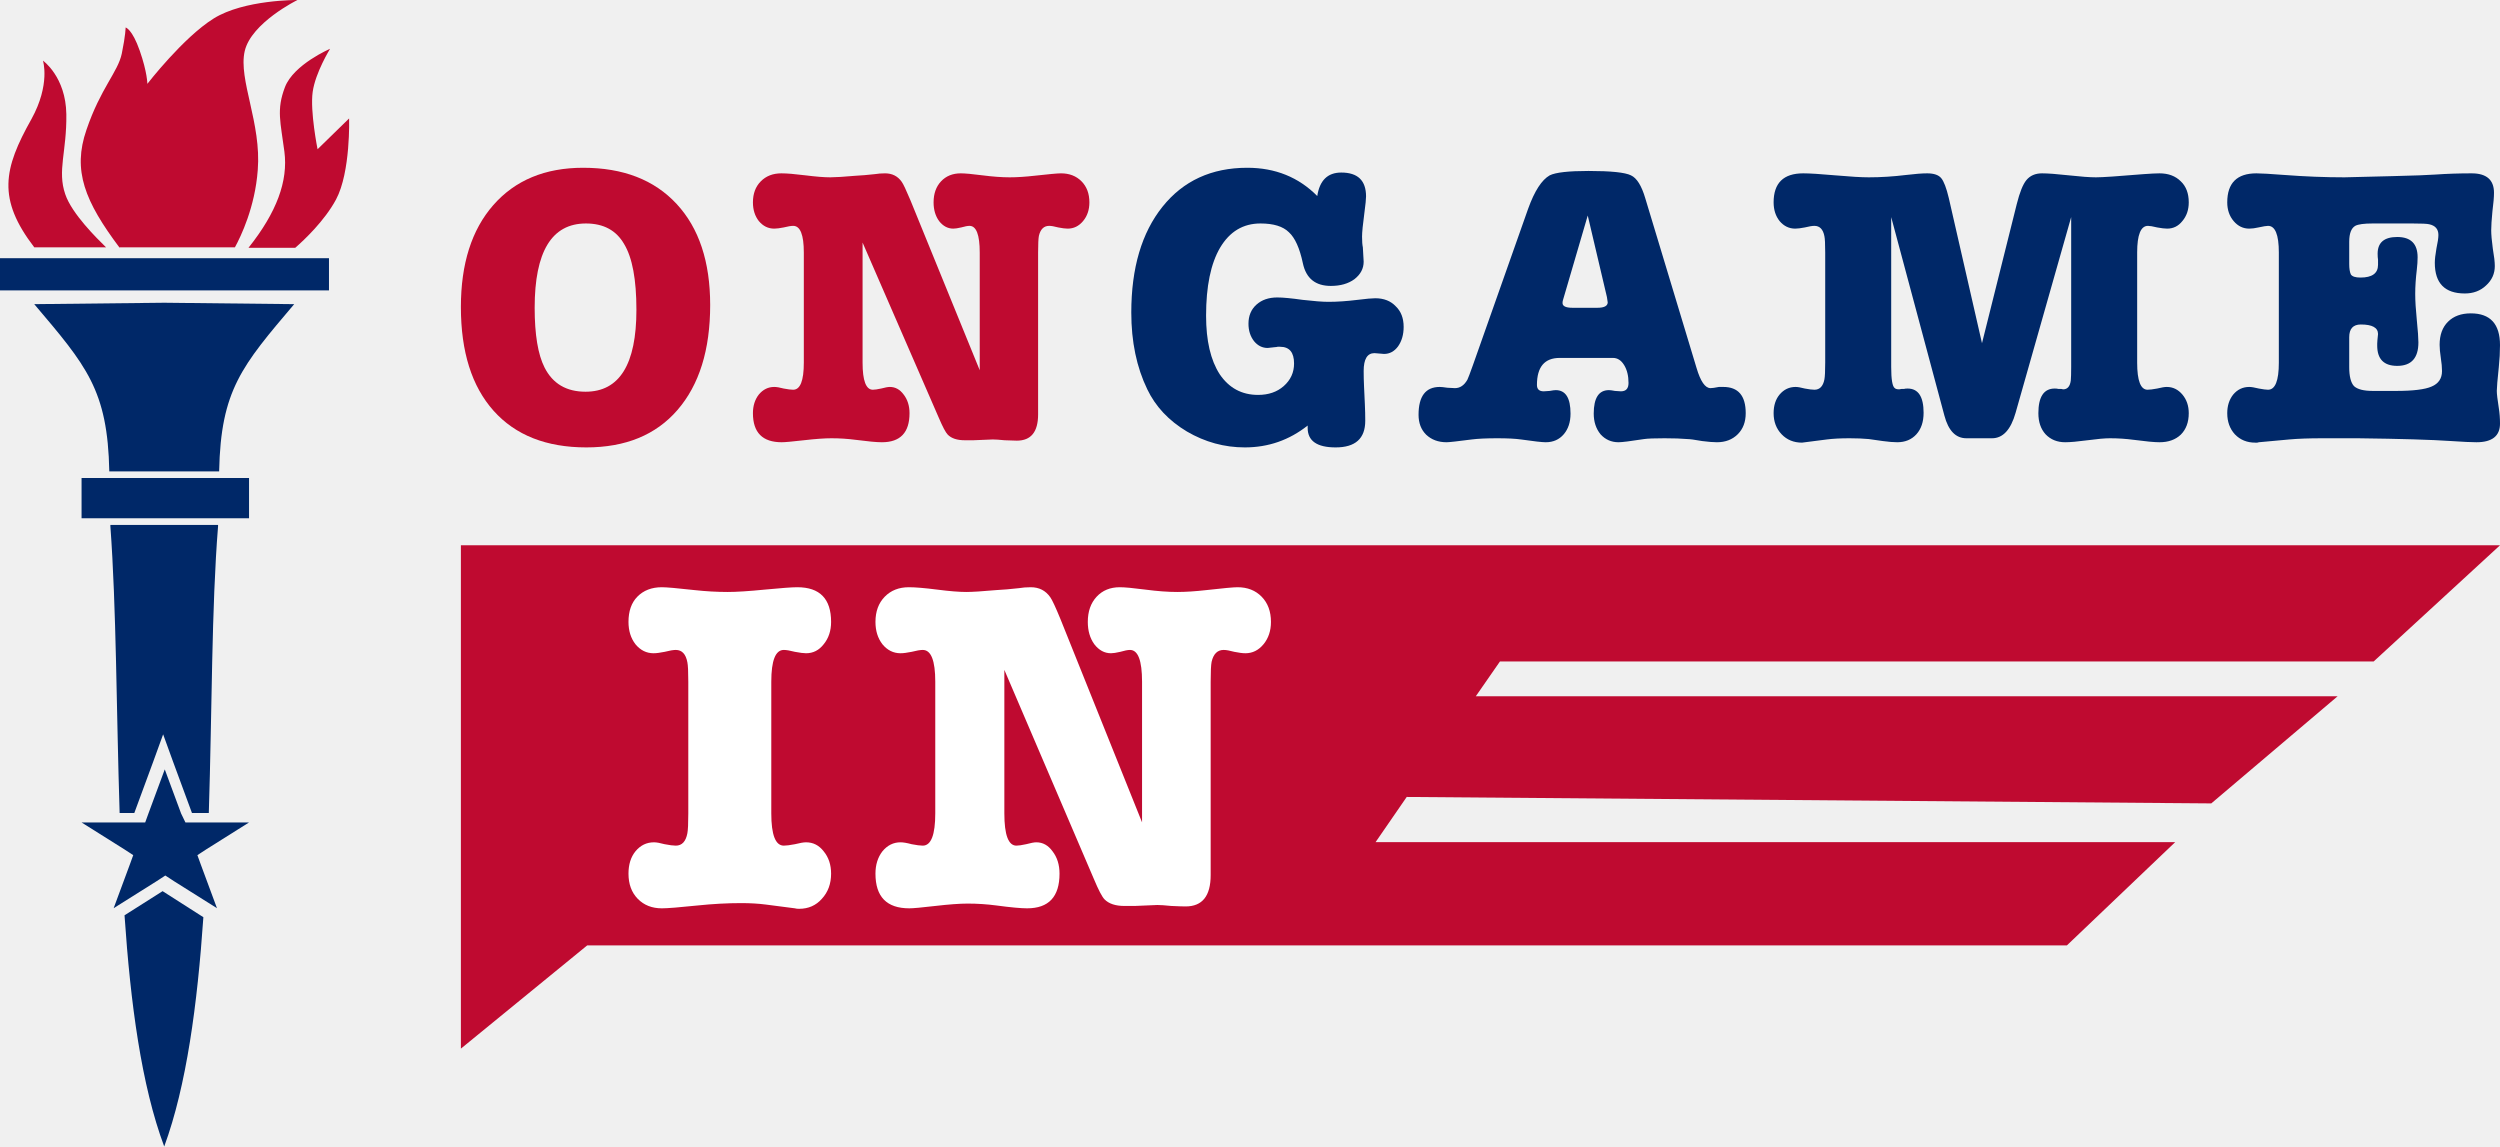
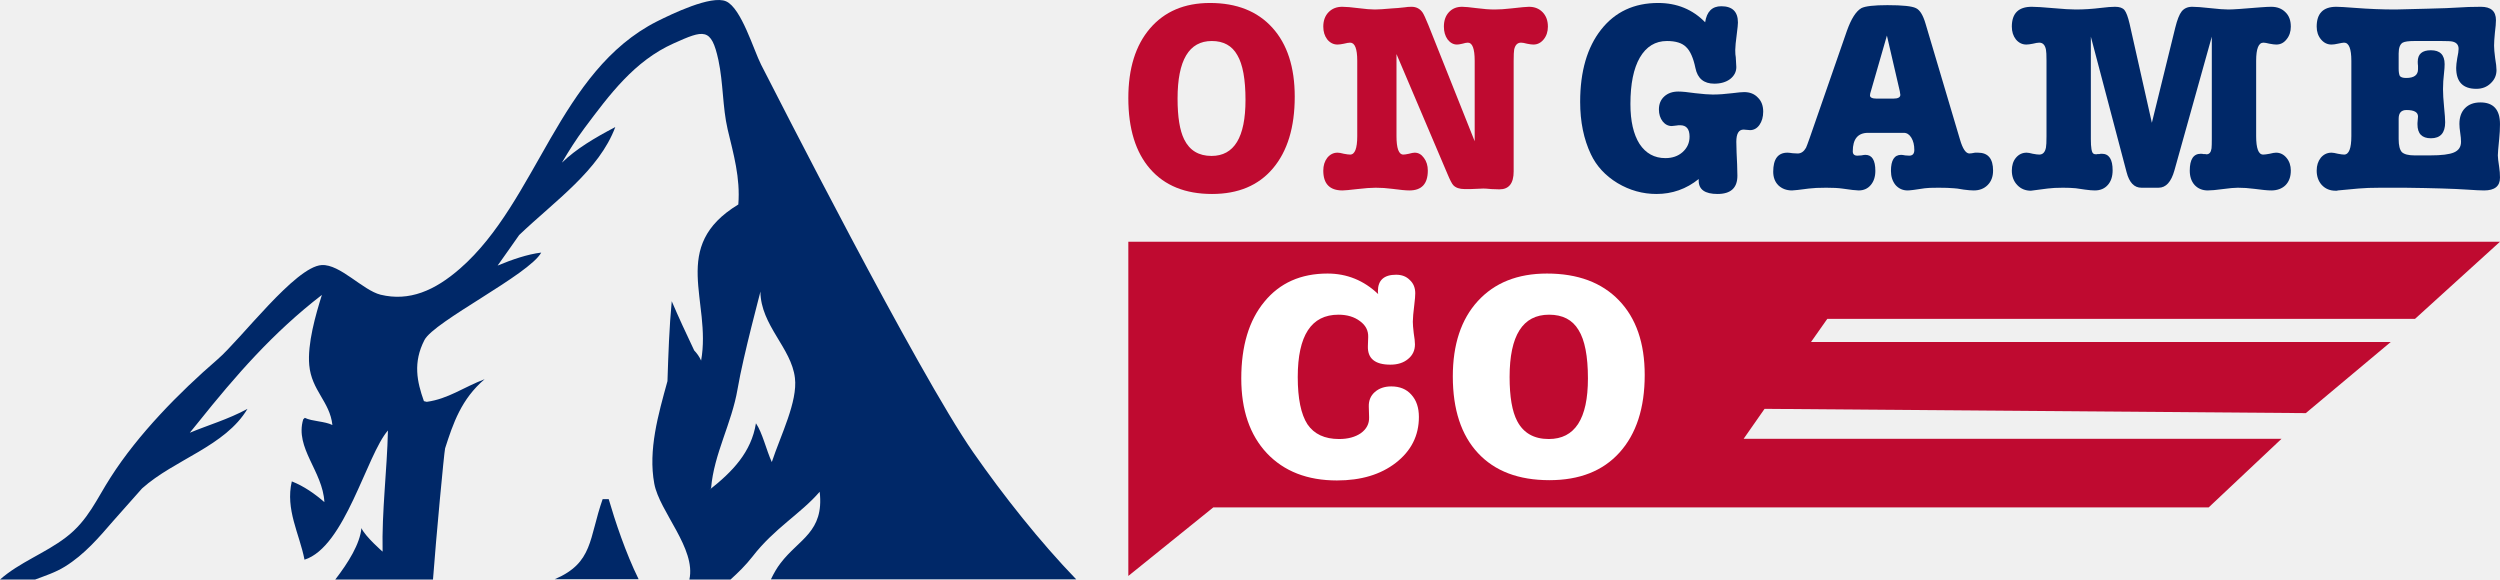
- <svg xmlns="http://www.w3.org/2000/svg" width="157" height="72" viewBox="0 0 157 72" fill="none">
-   <path d="M36.821 28.097C34.311 28.097 32.371 27.331 31 25.799C29.63 24.267 28.944 22.094 28.944 19.279C28.944 16.565 29.621 14.433 30.976 12.884C32.346 11.319 34.229 10.536 36.623 10.536C39.133 10.536 41.09 11.294 42.494 12.81C43.898 14.325 44.599 16.44 44.599 19.154C44.599 21.969 43.914 24.167 42.544 25.749C41.189 27.315 39.282 28.097 36.821 28.097ZM36.797 14.034C34.65 14.034 33.577 15.799 33.577 19.329C33.577 21.011 33.783 22.26 34.196 23.076C34.708 24.092 35.566 24.6 36.772 24.6C38.902 24.6 39.967 22.885 39.967 19.454C39.967 17.556 39.711 16.182 39.199 15.333C38.704 14.467 37.903 14.034 36.797 14.034Z" fill="#BF0A30" />
-   <path d="M57.168 12.56L61.527 23.251V15.857C61.527 14.741 61.313 14.184 60.883 14.184C60.768 14.184 60.594 14.217 60.363 14.283C60.148 14.333 59.983 14.358 59.868 14.358C59.521 14.358 59.224 14.2 58.976 13.884C58.745 13.567 58.629 13.176 58.629 12.71C58.629 12.16 58.786 11.719 59.1 11.386C59.414 11.053 59.826 10.886 60.338 10.886C60.603 10.886 61.057 10.928 61.701 11.011C62.345 11.094 62.914 11.136 63.41 11.136C63.856 11.136 64.376 11.103 64.971 11.036C65.862 10.936 66.415 10.886 66.63 10.886C67.159 10.886 67.588 11.053 67.918 11.386C68.249 11.719 68.414 12.16 68.414 12.71C68.414 13.176 68.281 13.567 68.017 13.884C67.753 14.2 67.431 14.358 67.051 14.358C66.903 14.358 66.704 14.333 66.457 14.283C66.209 14.217 66.019 14.184 65.887 14.184C65.557 14.184 65.342 14.392 65.243 14.808C65.21 14.975 65.193 15.324 65.193 15.857V26.024C65.193 27.123 64.748 27.673 63.856 27.673C63.691 27.673 63.435 27.664 63.088 27.648C62.758 27.614 62.51 27.598 62.345 27.598C62.328 27.598 61.924 27.614 61.131 27.648C61.131 27.648 60.949 27.648 60.586 27.648C60.107 27.648 59.752 27.531 59.521 27.298C59.389 27.165 59.199 26.807 58.951 26.224L54.17 15.233V22.777C54.17 23.909 54.385 24.475 54.815 24.475C54.93 24.475 55.103 24.45 55.335 24.4C55.582 24.334 55.764 24.3 55.88 24.3C56.226 24.3 56.515 24.459 56.747 24.775C56.994 25.091 57.118 25.483 57.118 25.949C57.118 27.165 56.54 27.773 55.384 27.773C55.054 27.773 54.509 27.723 53.749 27.623C53.237 27.556 52.725 27.523 52.214 27.523C51.784 27.523 51.206 27.564 50.48 27.648C49.753 27.731 49.291 27.773 49.092 27.773C47.887 27.773 47.284 27.165 47.284 25.949C47.284 25.483 47.408 25.091 47.656 24.775C47.92 24.459 48.242 24.3 48.622 24.3C48.77 24.3 48.969 24.334 49.216 24.4C49.48 24.45 49.679 24.475 49.811 24.475C50.257 24.475 50.48 23.909 50.48 22.777V15.857C50.48 14.741 50.257 14.184 49.811 14.184C49.679 14.184 49.48 14.217 49.216 14.283C48.969 14.333 48.77 14.358 48.622 14.358C48.242 14.358 47.92 14.2 47.656 13.884C47.408 13.567 47.284 13.176 47.284 12.71C47.284 12.16 47.449 11.719 47.78 11.386C48.11 11.053 48.539 10.886 49.068 10.886C49.414 10.886 49.918 10.928 50.579 11.011C51.239 11.094 51.759 11.136 52.139 11.136C52.453 11.136 52.99 11.103 53.749 11.036C54.096 11.019 54.492 10.986 54.938 10.936C55.136 10.903 55.351 10.886 55.582 10.886C56.028 10.886 56.375 11.061 56.623 11.411C56.722 11.544 56.904 11.927 57.168 12.56Z" fill="#BF0A30" />
-   <path d="M78.329 10.536C80.087 10.536 81.552 11.128 82.724 12.31C82.875 11.327 83.377 10.836 84.231 10.836C85.269 10.836 85.788 11.336 85.788 12.335C85.788 12.502 85.755 12.835 85.688 13.334C85.587 14.084 85.537 14.591 85.537 14.858C85.537 15.158 85.554 15.383 85.587 15.532C85.621 16.065 85.638 16.365 85.638 16.432C85.638 16.865 85.445 17.231 85.06 17.531C84.675 17.814 84.181 17.956 83.578 17.956C82.607 17.956 82.021 17.481 81.82 16.532C81.619 15.582 81.326 14.933 80.941 14.583C80.572 14.217 79.978 14.034 79.158 14.034C78.069 14.034 77.224 14.541 76.621 15.557C76.035 16.557 75.742 17.98 75.742 19.829C75.742 21.394 76.026 22.618 76.596 23.501C77.182 24.367 77.985 24.8 79.007 24.8C79.66 24.8 80.196 24.617 80.614 24.25C81.05 23.867 81.267 23.393 81.267 22.827C81.267 22.127 80.974 21.777 80.388 21.777C80.355 21.777 80.305 21.777 80.238 21.777C80.171 21.794 80.112 21.802 80.062 21.802C79.794 21.836 79.643 21.852 79.61 21.852C79.275 21.852 78.99 21.711 78.756 21.428C78.521 21.128 78.404 20.762 78.404 20.329C78.404 19.829 78.572 19.429 78.906 19.13C79.241 18.83 79.677 18.68 80.212 18.68C80.564 18.68 81.091 18.73 81.795 18.83C82.515 18.913 83.059 18.955 83.427 18.955C83.98 18.955 84.591 18.913 85.261 18.83C85.797 18.763 86.165 18.73 86.366 18.73C86.902 18.73 87.329 18.896 87.647 19.23C87.982 19.546 88.149 19.979 88.149 20.528C88.149 21.011 88.032 21.419 87.798 21.752C87.563 22.069 87.27 22.227 86.919 22.227L86.316 22.177C85.864 22.177 85.638 22.552 85.638 23.301C85.638 23.618 85.646 23.951 85.663 24.3L85.713 25.375C85.73 25.741 85.738 26.091 85.738 26.424C85.738 27.54 85.118 28.097 83.879 28.097C82.707 28.097 82.121 27.689 82.121 26.873V26.724C80.966 27.639 79.651 28.097 78.178 28.097C76.889 28.097 75.675 27.764 74.536 27.098C73.397 26.415 72.569 25.533 72.05 24.45C71.38 23.068 71.045 21.461 71.045 19.629C71.045 16.831 71.698 14.617 73.004 12.984C74.31 11.352 76.085 10.536 78.329 10.536Z" fill="#002868" />
-   <path d="M101.292 22.477H97.951C96.997 22.477 96.52 23.043 96.52 24.175C96.52 24.442 96.662 24.575 96.947 24.575C97.03 24.575 97.156 24.567 97.323 24.55C97.491 24.517 97.617 24.5 97.7 24.5C98.32 24.5 98.629 24.991 98.629 25.974C98.629 26.507 98.487 26.94 98.203 27.273C97.918 27.606 97.541 27.773 97.072 27.773C96.838 27.773 96.319 27.714 95.515 27.598C95.163 27.548 94.669 27.523 94.033 27.523C93.347 27.523 92.811 27.548 92.426 27.598C91.538 27.714 91.011 27.773 90.843 27.773C90.324 27.773 89.897 27.614 89.562 27.298C89.244 26.982 89.085 26.565 89.085 26.049C89.085 24.883 89.529 24.3 90.416 24.3C90.517 24.3 90.676 24.317 90.894 24.35C91.111 24.367 91.27 24.375 91.371 24.375C91.689 24.375 91.948 24.201 92.15 23.851C92.2 23.751 92.317 23.443 92.501 22.927L95.967 13.109C96.369 11.994 96.821 11.294 97.323 11.011C97.692 10.828 98.504 10.736 99.76 10.736C101.166 10.736 102.054 10.828 102.422 11.011C102.79 11.178 103.092 11.661 103.326 12.46L106.541 23.101C106.792 23.951 107.085 24.375 107.42 24.375C107.521 24.375 107.697 24.35 107.948 24.3H108.224C109.162 24.3 109.631 24.85 109.631 25.949C109.631 26.499 109.463 26.94 109.128 27.273C108.793 27.606 108.358 27.773 107.822 27.773C107.588 27.773 107.278 27.748 106.893 27.698C106.424 27.614 106.114 27.573 105.964 27.573C105.595 27.54 105.118 27.523 104.532 27.523C103.896 27.523 103.469 27.54 103.251 27.573C102.397 27.706 101.861 27.773 101.643 27.773C101.191 27.773 100.815 27.606 100.513 27.273C100.229 26.923 100.086 26.49 100.086 25.974C100.086 24.991 100.404 24.5 101.041 24.5C101.124 24.5 101.25 24.517 101.417 24.55C101.585 24.567 101.71 24.575 101.794 24.575C102.112 24.575 102.271 24.4 102.271 24.051C102.271 23.601 102.179 23.226 101.995 22.927C101.811 22.627 101.577 22.477 101.292 22.477ZM100.915 18.655L99.71 13.534L98.152 18.855C98.136 18.905 98.127 18.963 98.127 19.03C98.127 19.23 98.337 19.329 98.755 19.329H100.312C100.748 19.329 100.965 19.213 100.965 18.98C100.965 18.996 100.949 18.888 100.915 18.655Z" fill="#002868" />
-   <path d="M122.384 12.435L124.469 21.553L126.654 12.81C126.838 12.077 127.039 11.577 127.257 11.311C127.491 11.028 127.818 10.886 128.236 10.886C128.605 10.886 129.166 10.928 129.919 11.011C130.673 11.094 131.242 11.136 131.627 11.136C132.029 11.136 133.025 11.069 134.616 10.936C135.068 10.903 135.403 10.886 135.621 10.886C136.173 10.886 136.617 11.053 136.952 11.386C137.287 11.702 137.454 12.143 137.454 12.71C137.454 13.176 137.32 13.567 137.052 13.884C136.801 14.2 136.483 14.358 136.098 14.358C135.947 14.358 135.738 14.333 135.47 14.283C135.202 14.217 135.009 14.184 134.892 14.184C134.44 14.184 134.214 14.741 134.214 15.857V22.777C134.214 23.909 134.432 24.475 134.867 24.475C135.001 24.475 135.202 24.45 135.47 24.4C135.738 24.334 135.939 24.3 136.073 24.3C136.458 24.3 136.784 24.459 137.052 24.775C137.32 25.091 137.454 25.483 137.454 25.949C137.454 26.515 137.287 26.965 136.952 27.298C136.617 27.614 136.173 27.773 135.621 27.773C135.302 27.773 134.767 27.723 134.013 27.623C133.511 27.556 133.008 27.523 132.506 27.523C132.188 27.523 131.719 27.564 131.1 27.648C130.48 27.731 130.011 27.773 129.693 27.773C129.191 27.773 128.781 27.606 128.462 27.273C128.161 26.94 128.01 26.499 128.01 25.949C128.01 24.917 128.354 24.4 129.04 24.4C129.141 24.4 129.216 24.409 129.266 24.425C129.316 24.425 129.375 24.425 129.442 24.425C129.509 24.442 129.551 24.45 129.568 24.45C129.835 24.45 129.995 24.267 130.045 23.901C130.061 23.734 130.07 23.451 130.07 23.051V13.634L126.579 25.924C126.277 26.99 125.783 27.523 125.097 27.523H123.489C122.82 27.523 122.359 27.048 122.108 26.099L118.767 13.634V23.051C118.767 23.834 118.843 24.275 118.993 24.375C119.044 24.425 119.136 24.45 119.27 24.45C119.303 24.45 119.353 24.442 119.42 24.425C119.471 24.425 119.521 24.425 119.571 24.425C119.621 24.409 119.697 24.4 119.797 24.4C120.467 24.4 120.802 24.908 120.802 25.924C120.802 26.49 120.651 26.94 120.35 27.273C120.048 27.606 119.647 27.773 119.144 27.773C118.91 27.773 118.608 27.748 118.24 27.698C117.771 27.631 117.478 27.59 117.361 27.573C117.009 27.54 116.607 27.523 116.155 27.523C115.586 27.523 115.109 27.548 114.724 27.598C113.686 27.731 113.166 27.798 113.166 27.798C112.647 27.798 112.22 27.623 111.886 27.273C111.551 26.923 111.383 26.482 111.383 25.949C111.383 25.466 111.509 25.075 111.76 24.775C112.028 24.459 112.363 24.3 112.765 24.3C112.899 24.3 113.091 24.334 113.342 24.4C113.61 24.45 113.811 24.475 113.945 24.475C114.28 24.475 114.489 24.259 114.573 23.826C114.606 23.659 114.623 23.309 114.623 22.777V15.857C114.623 15.324 114.606 14.983 114.573 14.833C114.489 14.4 114.28 14.184 113.945 14.184C113.811 14.184 113.61 14.217 113.342 14.283C113.091 14.333 112.89 14.358 112.739 14.358C112.354 14.358 112.028 14.2 111.76 13.884C111.509 13.567 111.383 13.176 111.383 12.71C111.383 11.494 112.003 10.886 113.242 10.886C113.644 10.886 114.313 10.928 115.251 11.011C116.189 11.094 116.892 11.136 117.361 11.136C118.114 11.136 118.901 11.086 119.722 10.986C120.274 10.919 120.71 10.886 121.028 10.886C121.447 10.886 121.74 10.986 121.907 11.186C122.074 11.386 122.234 11.802 122.384 12.435Z" fill="#002868" />
-   <path d="M149.013 14.034C148.461 14.034 148.092 14.084 147.908 14.184C147.657 14.333 147.531 14.666 147.531 15.183V16.582C147.531 16.865 147.565 17.081 147.632 17.231C147.715 17.364 147.916 17.431 148.235 17.431C148.971 17.431 149.34 17.164 149.34 16.631V16.307C149.323 16.207 149.315 16.082 149.315 15.932C149.315 15.233 149.725 14.883 150.545 14.883C151.399 14.883 151.826 15.308 151.826 16.157C151.826 16.39 151.809 16.648 151.776 16.931C151.709 17.481 151.676 17.989 151.676 18.455C151.676 18.888 151.709 19.438 151.776 20.104C151.843 20.77 151.876 21.236 151.876 21.503C151.876 22.485 151.433 22.977 150.545 22.977C149.708 22.977 149.289 22.552 149.289 21.703C149.289 21.619 149.289 21.578 149.289 21.578C149.289 21.494 149.306 21.294 149.34 20.978C149.34 20.578 148.98 20.378 148.26 20.378C147.774 20.378 147.531 20.645 147.531 21.178V23.051C147.531 23.634 147.632 24.034 147.833 24.25C148.05 24.45 148.444 24.55 149.013 24.55H150.47C151.542 24.55 152.287 24.459 152.705 24.275C153.141 24.092 153.358 23.767 153.358 23.301C153.358 23.068 153.333 22.793 153.283 22.477C153.233 22.144 153.208 21.869 153.208 21.652C153.208 21.036 153.383 20.553 153.735 20.204C154.087 19.854 154.564 19.679 155.167 19.679C156.389 19.679 157 20.345 157 21.677C157 22.11 156.975 22.569 156.925 23.051C156.841 23.851 156.799 24.35 156.799 24.55C156.799 24.733 156.841 25.091 156.925 25.624C156.975 25.941 157 26.265 157 26.599C157 27.381 156.506 27.773 155.518 27.773C155.2 27.773 154.673 27.748 153.936 27.698C152.714 27.614 150.763 27.556 148.084 27.523C148.084 27.523 147.339 27.523 145.849 27.523C145.011 27.523 144.316 27.548 143.764 27.598L141.855 27.773C141.838 27.773 141.805 27.781 141.755 27.798C141.704 27.798 141.662 27.798 141.629 27.798C141.11 27.798 140.683 27.623 140.348 27.273C140.03 26.923 139.871 26.482 139.871 25.949C139.871 25.483 139.996 25.091 140.248 24.775C140.515 24.459 140.85 24.3 141.252 24.3C141.386 24.3 141.587 24.334 141.855 24.4C142.123 24.45 142.315 24.475 142.433 24.475C142.885 24.475 143.111 23.909 143.111 22.777V15.857C143.111 14.741 142.885 14.184 142.433 14.184C142.332 14.184 142.131 14.217 141.83 14.283C141.612 14.333 141.42 14.358 141.252 14.358C140.867 14.358 140.541 14.2 140.273 13.884C140.005 13.567 139.871 13.176 139.871 12.71C139.871 11.494 140.482 10.886 141.704 10.886C141.989 10.886 142.567 10.919 143.437 10.986C144.743 11.086 146.008 11.136 147.23 11.136C147.347 11.136 148.352 11.111 150.244 11.061C151.617 11.028 152.521 10.994 152.956 10.961C153.676 10.911 154.43 10.886 155.217 10.886C156.155 10.886 156.623 11.294 156.623 12.11C156.623 12.377 156.59 12.768 156.523 13.284C156.473 13.8 156.448 14.192 156.448 14.458C156.448 14.725 156.481 15.108 156.548 15.607C156.632 16.09 156.674 16.457 156.674 16.706C156.674 17.189 156.49 17.597 156.121 17.93C155.77 18.264 155.326 18.43 154.79 18.43C153.534 18.43 152.906 17.789 152.906 16.507C152.906 16.29 152.94 15.99 153.007 15.607C153.09 15.224 153.132 14.941 153.132 14.758C153.132 14.392 152.94 14.167 152.555 14.084C152.421 14.05 152.069 14.034 151.5 14.034H149.013Z" fill="#002868" />
-   <path d="M157 34.244H28.944V65.854L36.877 59.37H129.802L136.602 52.886H86.386L88.342 50.049L138.868 50.454L146.801 43.727H92.679L94.198 41.538H149.068L157 34.244Z" fill="#BF0A30" />
-   <path d="M42.439 53.106C42.827 53.106 43.07 52.847 43.167 52.33C43.206 52.131 43.225 51.714 43.225 51.077V42.814C43.225 42.178 43.206 41.77 43.167 41.591C43.07 41.074 42.827 40.816 42.439 40.816C42.284 40.816 42.051 40.855 41.74 40.935C41.449 40.995 41.216 41.024 41.042 41.024C40.595 41.024 40.217 40.835 39.906 40.458C39.615 40.08 39.469 39.612 39.469 39.056C39.469 38.379 39.654 37.852 40.023 37.474C40.411 37.077 40.925 36.878 41.566 36.878C41.857 36.878 42.536 36.938 43.604 37.057C44.322 37.136 45.021 37.176 45.7 37.176C46.244 37.176 47.02 37.127 48.03 37.027C49.059 36.928 49.738 36.878 50.068 36.878C51.485 36.878 52.193 37.604 52.193 39.056C52.193 39.612 52.038 40.08 51.728 40.458C51.436 40.835 51.068 41.024 50.621 41.024C50.466 41.024 50.233 40.995 49.922 40.935C49.612 40.855 49.379 40.816 49.224 40.816C48.699 40.816 48.437 41.482 48.437 42.814V51.077C48.437 52.429 48.699 53.106 49.224 53.106C49.379 53.106 49.612 53.076 49.922 53.016C50.233 52.937 50.466 52.897 50.621 52.897C51.068 52.897 51.436 53.086 51.728 53.464C52.038 53.842 52.193 54.309 52.193 54.866C52.193 55.502 51.999 56.029 51.611 56.447C51.242 56.864 50.767 57.073 50.184 57.073C50.068 57.073 49.98 57.063 49.922 57.043L48.088 56.805C47.622 56.745 47.108 56.715 46.545 56.715C45.671 56.715 44.759 56.765 43.808 56.864C42.662 56.984 41.915 57.043 41.566 57.043C40.944 57.043 40.44 56.844 40.052 56.447C39.663 56.049 39.469 55.522 39.469 54.866C39.469 54.289 39.615 53.822 39.906 53.464C40.217 53.086 40.605 52.897 41.071 52.897C41.226 52.897 41.449 52.937 41.74 53.016C42.051 53.076 42.284 53.106 42.439 53.106Z" fill="white" />
-   <path d="M66.596 38.877L71.721 51.644V42.814C71.721 41.482 71.469 40.816 70.964 40.816C70.828 40.816 70.624 40.855 70.353 40.935C70.1 40.995 69.906 41.024 69.77 41.024C69.362 41.024 69.013 40.835 68.722 40.458C68.45 40.08 68.314 39.612 68.314 39.056C68.314 38.399 68.499 37.872 68.868 37.474C69.236 37.077 69.722 36.878 70.323 36.878C70.634 36.878 71.168 36.928 71.925 37.027C72.682 37.127 73.352 37.176 73.934 37.176C74.458 37.176 75.07 37.136 75.768 37.057C76.817 36.938 77.467 36.878 77.719 36.878C78.34 36.878 78.845 37.077 79.233 37.474C79.621 37.872 79.816 38.399 79.816 39.056C79.816 39.612 79.66 40.08 79.35 40.458C79.039 40.835 78.661 41.024 78.214 41.024C78.04 41.024 77.806 40.995 77.515 40.935C77.224 40.855 77.001 40.816 76.846 40.816C76.457 40.816 76.205 41.064 76.089 41.561C76.05 41.76 76.03 42.178 76.03 42.814V54.955C76.03 56.268 75.506 56.924 74.458 56.924C74.264 56.924 73.963 56.914 73.555 56.894C73.167 56.854 72.876 56.834 72.682 56.834C72.662 56.834 72.187 56.854 71.255 56.894C71.255 56.894 71.042 56.894 70.615 56.894C70.052 56.894 69.634 56.755 69.362 56.477C69.207 56.317 68.984 55.89 68.693 55.194L63.073 42.068V51.077C63.073 52.429 63.326 53.106 63.83 53.106C63.966 53.106 64.17 53.076 64.442 53.016C64.733 52.937 64.946 52.897 65.082 52.897C65.49 52.897 65.83 53.086 66.101 53.464C66.393 53.842 66.538 54.309 66.538 54.866C66.538 56.317 65.859 57.043 64.5 57.043C64.112 57.043 63.471 56.984 62.578 56.864C61.977 56.785 61.375 56.745 60.773 56.745C60.268 56.745 59.589 56.795 58.735 56.894C57.881 56.994 57.337 57.043 57.104 57.043C55.687 57.043 54.979 56.317 54.979 54.866C54.979 54.309 55.124 53.842 55.415 53.464C55.726 53.086 56.105 52.897 56.551 52.897C56.726 52.897 56.959 52.937 57.25 53.016C57.56 53.076 57.793 53.106 57.949 53.106C58.473 53.106 58.735 52.429 58.735 51.077V42.814C58.735 41.482 58.473 40.816 57.949 40.816C57.793 40.816 57.56 40.855 57.25 40.935C56.959 40.995 56.726 41.024 56.551 41.024C56.105 41.024 55.726 40.835 55.415 40.458C55.124 40.08 54.979 39.612 54.979 39.056C54.979 38.399 55.173 37.872 55.561 37.474C55.949 37.077 56.454 36.878 57.075 36.878C57.483 36.878 58.075 36.928 58.851 37.027C59.628 37.127 60.239 37.176 60.686 37.176C61.054 37.176 61.685 37.136 62.578 37.057C62.986 37.037 63.452 36.997 63.976 36.938C64.209 36.898 64.461 36.878 64.733 36.878C65.257 36.878 65.665 37.087 65.956 37.504C66.072 37.663 66.286 38.121 66.596 38.877Z" fill="white" />
-   <path fill-rule="evenodd" clip-rule="evenodd" d="M10.313 72C8.879 68.162 8.196 63.015 7.82 57.481L10.211 55.964L12.772 57.6C12.396 63.074 11.713 68.192 10.313 72ZM11.372 51.084L10.347 48.317L9.323 51.084L9.118 51.65H8.435H5.122L7.82 53.346L8.367 53.703L8.162 54.268L7.137 57.035L9.835 55.339L10.382 54.982L10.928 55.339L13.626 57.035L12.601 54.268L12.396 53.703L12.943 53.346L15.64 51.65H12.328H11.645L11.372 51.084ZM7.513 51.055C7.308 44.628 7.308 38.142 6.932 33.054V32.965H13.694V33.054C13.284 38.142 13.318 44.598 13.113 51.055H12.055L10.86 47.812L10.245 46.116L9.63 47.812L8.435 51.055H7.513ZM0 16.215H20.66V18.238H0V16.215ZM5.122 30.02H15.64V32.549H5.122V30.02ZM6.864 29.603C6.762 24.486 5.43 22.969 2.151 19.101L10.313 19.012L18.475 19.101C15.197 22.969 13.865 24.486 13.762 29.603H6.864Z" fill="#002868" />
-   <path fill-rule="evenodd" clip-rule="evenodd" d="M15.606 15.56C17.382 13.329 18.099 11.365 17.86 9.521C17.621 7.676 17.348 6.903 17.894 5.474C18.441 4.046 20.729 3.065 20.729 3.065C20.729 3.065 19.807 4.552 19.636 5.772C19.465 6.992 19.943 9.372 19.943 9.372L21.924 7.438C21.924 7.438 22.026 10.8 21.104 12.526C20.387 13.865 19.09 15.084 18.543 15.56H15.606ZM1.981 7.468C3.176 5.296 2.698 3.808 2.698 3.808C2.698 3.808 4.132 4.82 4.166 7.17C4.2 9.521 3.586 10.711 4.098 12.198C4.508 13.418 6.079 14.965 6.659 15.531H2.151C-0.171 12.496 0.205 10.622 1.981 7.468ZM7.513 15.56C5.327 12.645 4.542 10.711 5.43 8.152C6.318 5.534 7.41 4.522 7.649 3.362C7.888 2.202 7.889 1.726 7.889 1.726C7.889 1.726 8.298 1.815 8.776 3.184C9.254 4.552 9.254 5.266 9.254 5.266C9.254 5.266 11.508 2.35 13.421 1.16C15.333 -0.03 18.68 6.74774e-05 18.68 6.74774e-05C18.68 6.74774e-05 15.777 1.428 15.367 3.213C14.957 4.998 16.426 7.736 16.187 10.681C16.016 13.002 15.128 14.846 14.753 15.531H7.513V15.56Z" fill="#BF0A30" />
+ <svg xmlns="http://www.w3.org/2000/svg" width="220" height="51" viewBox="0 0 220 51" fill="none">
+   <path d="M5.797 47.291C7.756 45.808 8.523 43.877 9.745 41.991C12.143 38.236 15.746 34.559 19.13 31.638C21.198 29.861 25.977 23.464 28.311 23.325C29.925 23.232 31.93 25.55 33.497 25.936C36.004 26.539 38.244 25.596 40.5 23.619C47.284 17.685 49.164 6.25 57.828 1.877C59.097 1.244 62.591 -0.456 63.891 0.116C65.239 0.703 66.335 4.442 66.978 5.694C68.027 7.734 80.78 32.828 85.637 39.797C88.285 43.598 91.528 47.693 94.709 50.984H67.839C68.09 50.459 68.372 49.965 68.685 49.563C70.299 47.431 72.539 46.828 72.132 43.274C70.456 45.221 68.153 46.472 66.21 48.991C65.63 49.733 64.972 50.382 64.283 51H60.664C61.275 48.28 58.032 45.02 57.577 42.563C57.029 39.612 57.922 36.49 58.737 33.539C58.815 31.175 58.893 28.826 59.113 26.508C59.708 27.899 60.397 29.382 61.087 30.835C61.322 31.082 61.541 31.376 61.698 31.731C62.638 26.477 58.862 21.703 64.972 17.994C65.16 15.645 64.549 13.559 64.032 11.38C63.578 9.418 63.656 7.332 63.218 5.277C62.591 2.403 61.948 2.619 59.269 3.824C55.823 5.369 53.645 8.321 51.436 11.272C50.699 12.261 50.057 13.281 49.446 14.316C50.715 13.096 52.266 12.168 54.146 11.18C52.721 14.996 48.866 17.654 45.686 20.683C45.545 20.899 44.291 22.661 43.79 23.371C45.044 22.846 46.438 22.367 47.629 22.228C46.563 24.159 38.197 28.285 37.351 29.923C36.333 31.901 36.693 33.585 37.304 35.3C37.382 35.316 37.476 35.347 37.555 35.362C39.45 35.1 40.782 34.08 42.647 33.369C40.594 35.115 39.873 37.263 39.168 39.457C39.074 39.89 38.385 47.23 38.103 51H29.502C30.661 49.501 31.68 47.848 31.805 46.472C32.134 47.214 33.7 48.574 33.669 48.543C33.591 44.974 34.061 41.389 34.139 37.881C32.259 40.029 30.363 48.141 26.791 49.254C26.791 49.238 26.791 49.223 26.791 49.223C26.353 46.982 25.099 44.834 25.679 42.362C26.744 42.779 27.731 43.475 28.546 44.186C28.405 41.466 25.93 39.426 26.682 36.907C26.729 36.861 26.776 36.815 26.823 36.769C27.481 37.093 28.577 37.062 29.251 37.402C29.032 35.347 27.418 34.373 27.214 32.133C27.042 30.248 27.778 27.698 28.327 25.952C24.034 29.259 20.759 33.029 17.454 37.155C17.203 37.464 16.952 37.773 16.702 38.082C18.331 37.402 20.07 36.907 21.778 35.98C19.804 39.287 15.37 40.415 12.503 42.98C12.456 43.027 10.795 44.896 9.98 45.824C8.711 47.291 7.442 48.79 5.719 49.856C4.873 50.382 3.949 50.675 3.087 51H0C1.708 49.486 3.98 48.682 5.797 47.291ZM64.909 34.219C64.392 37.278 62.826 39.921 62.575 42.965L62.434 43.104C64.455 41.512 66.116 39.797 66.523 37.248C67.087 38.066 67.432 39.596 67.918 40.662C68.701 38.298 70.205 35.347 69.954 33.261C69.641 30.603 66.946 28.641 66.915 25.658C66.946 25.627 65.427 31.19 64.909 34.219Z" fill="#002868" />
+   <path d="M53.033 43.923C53.018 43.923 53.582 43.923 53.566 43.923C54.114 45.808 55.054 48.651 56.198 50.969H48.819C52.219 49.517 51.811 47.4 53.033 43.923Z" fill="#002868" />
+   <path d="M106.661 17.07C104.313 17.07 102.498 16.336 101.216 14.87C99.934 13.404 99.293 11.324 99.293 8.63C99.293 6.032 99.926 3.992 101.193 2.51C102.475 1.011 104.236 0.262 106.476 0.262C108.824 0.262 110.655 0.987 111.968 2.438C113.281 3.888 113.937 5.912 113.937 8.51C113.937 11.204 113.296 13.308 112.014 14.822C110.747 16.32 108.963 17.07 106.661 17.07ZM106.638 3.609C104.63 3.609 103.626 5.299 103.626 8.678C103.626 10.288 103.819 11.483 104.205 12.264C104.684 13.236 105.487 13.722 106.615 13.722C108.608 13.722 109.604 12.081 109.604 8.797C109.604 6.98 109.365 5.665 108.886 4.853C108.422 4.024 107.673 3.609 106.638 3.609Z" fill="#BF0A30" />
+   <path d="M125.695 2.199L129.773 12.431V5.355C129.773 4.287 129.572 3.753 129.17 3.753C129.062 3.753 128.9 3.785 128.684 3.848C128.483 3.896 128.328 3.92 128.22 3.92C127.896 3.92 127.618 3.769 127.386 3.466C127.17 3.163 127.062 2.788 127.062 2.342C127.062 1.816 127.208 1.394 127.502 1.075C127.795 0.756 128.182 0.597 128.661 0.597C128.908 0.597 129.333 0.637 129.935 0.716C130.538 0.796 131.071 0.836 131.534 0.836C131.951 0.836 132.438 0.804 132.994 0.74C133.828 0.645 134.346 0.597 134.546 0.597C135.041 0.597 135.442 0.756 135.751 1.075C136.06 1.394 136.215 1.816 136.215 2.342C136.215 2.788 136.091 3.163 135.844 3.466C135.597 3.769 135.296 3.92 134.94 3.92C134.801 3.92 134.616 3.896 134.384 3.848C134.152 3.785 133.975 3.753 133.851 3.753C133.542 3.753 133.341 3.952 133.249 4.35C133.218 4.51 133.202 4.845 133.202 5.355V15.085C133.202 16.137 132.785 16.663 131.951 16.663C131.797 16.663 131.557 16.655 131.233 16.639C130.924 16.607 130.692 16.591 130.538 16.591C130.522 16.591 130.144 16.607 129.402 16.639C129.402 16.639 129.232 16.639 128.892 16.639C128.444 16.639 128.112 16.528 127.896 16.304C127.772 16.177 127.595 15.834 127.363 15.276L122.891 4.757V11.977C122.891 13.061 123.092 13.603 123.493 13.603C123.601 13.603 123.764 13.579 123.98 13.531C124.212 13.467 124.381 13.435 124.49 13.435C124.814 13.435 125.084 13.587 125.301 13.89C125.532 14.193 125.648 14.567 125.648 15.013C125.648 16.177 125.108 16.759 124.026 16.759C123.717 16.759 123.207 16.711 122.497 16.615C122.018 16.552 121.539 16.52 121.06 16.52C120.658 16.52 120.118 16.559 119.438 16.639C118.758 16.719 118.326 16.759 118.14 16.759C117.013 16.759 116.449 16.177 116.449 15.013C116.449 14.567 116.565 14.193 116.796 13.89C117.044 13.587 117.345 13.435 117.7 13.435C117.839 13.435 118.025 13.467 118.256 13.531C118.503 13.579 118.689 13.603 118.812 13.603C119.229 13.603 119.438 13.061 119.438 11.977V5.355C119.438 4.287 119.229 3.753 118.812 3.753C118.689 3.753 118.503 3.785 118.256 3.848C118.025 3.896 117.839 3.92 117.7 3.92C117.345 3.92 117.044 3.769 116.796 3.466C116.565 3.163 116.449 2.788 116.449 2.342C116.449 1.816 116.603 1.394 116.912 1.075C117.221 0.756 117.623 0.597 118.117 0.597C118.442 0.597 118.913 0.637 119.531 0.716C120.149 0.796 120.635 0.836 120.991 0.836C121.284 0.836 121.786 0.804 122.497 0.74C122.821 0.724 123.192 0.693 123.609 0.645C123.794 0.613 123.995 0.597 124.212 0.597C124.629 0.597 124.953 0.764 125.185 1.099C125.277 1.226 125.447 1.593 125.695 2.199Z" fill="#BF0A30" />
+   <path d="M145.913 0.262C147.569 0.262 148.949 0.828 150.053 1.96C150.195 1.019 150.668 0.549 151.472 0.549C152.449 0.549 152.938 1.027 152.938 1.984C152.938 2.143 152.907 2.462 152.844 2.94C152.749 3.657 152.702 4.143 152.702 4.398C152.702 4.685 152.717 4.9 152.749 5.044C152.781 5.554 152.796 5.841 152.796 5.904C152.796 6.319 152.615 6.67 152.252 6.956C151.89 7.227 151.424 7.363 150.857 7.363C149.942 7.363 149.39 6.909 149.201 6C149.012 5.092 148.736 4.47 148.373 4.135C148.026 3.785 147.467 3.609 146.694 3.609C145.669 3.609 144.873 4.095 144.305 5.068C143.753 6.024 143.477 7.387 143.477 9.156C143.477 10.654 143.745 11.826 144.281 12.67C144.833 13.499 145.59 13.914 146.552 13.914C147.167 13.914 147.672 13.738 148.066 13.388C148.476 13.021 148.681 12.567 148.681 12.025C148.681 11.355 148.405 11.021 147.853 11.021C147.821 11.021 147.774 11.021 147.711 11.021C147.648 11.037 147.593 11.045 147.545 11.045C147.293 11.077 147.151 11.092 147.12 11.092C146.804 11.092 146.536 10.957 146.316 10.686C146.095 10.399 145.984 10.049 145.984 9.634C145.984 9.156 146.142 8.773 146.457 8.487C146.773 8.2 147.183 8.056 147.687 8.056C148.018 8.056 148.515 8.104 149.177 8.2C149.855 8.279 150.368 8.319 150.715 8.319C151.235 8.319 151.811 8.279 152.441 8.2C152.946 8.136 153.293 8.104 153.482 8.104C153.987 8.104 154.389 8.263 154.688 8.582C155.004 8.885 155.162 9.299 155.162 9.825C155.162 10.288 155.051 10.678 154.83 10.997C154.61 11.3 154.334 11.451 154.003 11.451L153.435 11.403C153.009 11.403 152.796 11.762 152.796 12.479C152.796 12.782 152.804 13.101 152.82 13.435L152.867 14.463C152.883 14.814 152.891 15.149 152.891 15.468C152.891 16.535 152.307 17.07 151.141 17.07C150.037 17.07 149.485 16.679 149.485 15.898V15.755C148.397 16.631 147.159 17.07 145.771 17.07C144.557 17.07 143.414 16.751 142.342 16.113C141.27 15.46 140.489 14.615 140 13.579C139.37 12.256 139.054 10.718 139.054 8.965C139.054 6.287 139.669 4.167 140.899 2.605C142.129 1.043 143.8 0.262 145.913 0.262Z" fill="#002868" />
+   <path d="M167.538 11.69H164.392C163.493 11.69 163.044 12.232 163.044 13.316C163.044 13.571 163.178 13.698 163.446 13.698C163.525 13.698 163.643 13.691 163.801 13.675C163.959 13.643 164.077 13.627 164.156 13.627C164.739 13.627 165.031 14.097 165.031 15.037C165.031 15.547 164.897 15.962 164.629 16.28C164.361 16.599 164.006 16.759 163.564 16.759C163.344 16.759 162.855 16.703 162.098 16.591C161.767 16.544 161.302 16.52 160.702 16.52C160.056 16.52 159.551 16.544 159.189 16.591C158.353 16.703 157.856 16.759 157.699 16.759C157.21 16.759 156.808 16.607 156.492 16.304C156.193 16.002 156.043 15.603 156.043 15.109C156.043 13.993 156.461 13.435 157.297 13.435C157.391 13.435 157.541 13.451 157.746 13.483C157.951 13.499 158.101 13.507 158.195 13.507C158.495 13.507 158.739 13.34 158.929 13.005C158.976 12.909 159.086 12.615 159.26 12.12L162.524 2.725C162.902 1.657 163.328 0.987 163.801 0.716C164.148 0.541 164.913 0.453 166.095 0.453C167.42 0.453 168.255 0.541 168.602 0.716C168.949 0.876 169.233 1.338 169.454 2.103L172.481 12.288C172.718 13.101 172.994 13.507 173.309 13.507C173.404 13.507 173.569 13.483 173.806 13.435H174.066C174.949 13.435 175.391 13.961 175.391 15.013C175.391 15.539 175.233 15.962 174.918 16.28C174.602 16.599 174.192 16.759 173.688 16.759C173.467 16.759 173.175 16.735 172.813 16.687C172.371 16.607 172.079 16.567 171.937 16.567C171.59 16.535 171.141 16.52 170.589 16.52C169.99 16.52 169.588 16.535 169.383 16.567C168.579 16.695 168.074 16.759 167.869 16.759C167.443 16.759 167.089 16.599 166.805 16.28C166.537 15.946 166.403 15.531 166.403 15.037C166.403 14.097 166.702 13.627 167.302 13.627C167.38 13.627 167.499 13.643 167.656 13.675C167.814 13.691 167.932 13.698 168.011 13.698C168.311 13.698 168.46 13.531 168.46 13.196C168.46 12.766 168.374 12.407 168.2 12.12C168.027 11.834 167.806 11.69 167.538 11.69ZM167.183 8.032L166.048 3.131L164.581 8.224C164.566 8.271 164.558 8.327 164.558 8.391C164.558 8.582 164.755 8.678 165.149 8.678H166.616C167.026 8.678 167.231 8.566 167.231 8.343C167.231 8.359 167.215 8.255 167.183 8.032Z" fill="#002868" />
+   <path d="M187.401 2.079L189.364 10.806L191.422 2.438C191.595 1.737 191.785 1.258 191.989 1.003C192.21 0.732 192.518 0.597 192.912 0.597C193.259 0.597 193.787 0.637 194.497 0.716C195.206 0.796 195.742 0.836 196.105 0.836C196.483 0.836 197.422 0.772 198.92 0.645C199.345 0.613 199.661 0.597 199.866 0.597C200.386 0.597 200.804 0.756 201.119 1.075C201.435 1.378 201.592 1.8 201.592 2.342C201.592 2.788 201.466 3.163 201.214 3.466C200.977 3.769 200.678 3.92 200.315 3.92C200.173 3.92 199.976 3.896 199.724 3.848C199.472 3.785 199.29 3.753 199.18 3.753C198.754 3.753 198.541 4.287 198.541 5.355V11.977C198.541 13.061 198.746 13.603 199.156 13.603C199.282 13.603 199.472 13.579 199.724 13.531C199.976 13.467 200.165 13.435 200.291 13.435C200.654 13.435 200.962 13.587 201.214 13.89C201.466 14.193 201.592 14.567 201.592 15.013C201.592 15.555 201.435 15.986 201.119 16.304C200.804 16.607 200.386 16.759 199.866 16.759C199.566 16.759 199.062 16.711 198.352 16.615C197.879 16.552 197.406 16.52 196.933 16.52C196.633 16.52 196.192 16.559 195.608 16.639C195.025 16.719 194.583 16.759 194.284 16.759C193.811 16.759 193.424 16.599 193.125 16.28C192.841 15.962 192.699 15.539 192.699 15.013C192.699 14.025 193.022 13.531 193.669 13.531C193.763 13.531 193.834 13.539 193.882 13.555C193.929 13.555 193.984 13.555 194.047 13.555C194.11 13.571 194.15 13.579 194.166 13.579C194.418 13.579 194.568 13.404 194.615 13.053C194.631 12.894 194.639 12.623 194.639 12.24V3.227L191.351 14.989C191.067 16.01 190.602 16.52 189.955 16.52H188.442C187.811 16.52 187.377 16.065 187.141 15.157L183.995 3.227V12.24C183.995 12.989 184.066 13.412 184.208 13.507C184.255 13.555 184.342 13.579 184.468 13.579C184.5 13.579 184.547 13.571 184.61 13.555C184.657 13.555 184.705 13.555 184.752 13.555C184.799 13.539 184.87 13.531 184.965 13.531C185.595 13.531 185.911 14.017 185.911 14.989C185.911 15.531 185.769 15.962 185.485 16.28C185.201 16.599 184.823 16.759 184.35 16.759C184.129 16.759 183.845 16.735 183.498 16.687C183.057 16.623 182.781 16.583 182.67 16.567C182.339 16.535 181.961 16.52 181.535 16.52C180.999 16.52 180.55 16.544 180.187 16.591C179.209 16.719 178.72 16.783 178.72 16.783C178.232 16.783 177.83 16.615 177.514 16.28C177.199 15.946 177.041 15.523 177.041 15.013C177.041 14.551 177.159 14.177 177.396 13.89C177.648 13.587 177.964 13.435 178.342 13.435C178.468 13.435 178.65 13.467 178.886 13.531C179.138 13.579 179.328 13.603 179.454 13.603C179.769 13.603 179.966 13.396 180.045 12.981C180.077 12.822 180.092 12.487 180.092 11.977V5.355C180.092 4.845 180.077 4.518 180.045 4.374C179.966 3.96 179.769 3.753 179.454 3.753C179.328 3.753 179.138 3.785 178.886 3.848C178.65 3.896 178.46 3.92 178.318 3.92C177.956 3.92 177.648 3.769 177.396 3.466C177.159 3.163 177.041 2.788 177.041 2.342C177.041 1.179 177.625 0.597 178.791 0.597C179.17 0.597 179.801 0.637 180.684 0.716C181.567 0.796 182.229 0.836 182.67 0.836C183.38 0.836 184.121 0.788 184.894 0.693C185.414 0.629 185.824 0.597 186.124 0.597C186.518 0.597 186.794 0.693 186.952 0.884C187.109 1.075 187.259 1.474 187.401 2.079Z" fill="#002868" />
+   <path d="M212.478 3.609C211.957 3.609 211.61 3.657 211.437 3.753C211.2 3.896 211.082 4.215 211.082 4.709V6.048C211.082 6.319 211.114 6.526 211.177 6.67C211.256 6.797 211.445 6.861 211.744 6.861C212.438 6.861 212.785 6.606 212.785 6.096V5.785C212.769 5.689 212.762 5.57 212.762 5.426C212.762 4.757 213.148 4.422 213.92 4.422C214.725 4.422 215.127 4.829 215.127 5.641C215.127 5.865 215.111 6.112 215.079 6.383C215.016 6.909 214.985 7.395 214.985 7.841C214.985 8.255 215.016 8.781 215.079 9.419C215.143 10.056 215.174 10.503 215.174 10.758C215.174 11.698 214.756 12.168 213.92 12.168C213.132 12.168 212.738 11.762 212.738 10.949C212.738 10.869 212.738 10.829 212.738 10.829C212.738 10.75 212.754 10.559 212.785 10.256C212.785 9.873 212.446 9.682 211.768 9.682C211.311 9.682 211.082 9.937 211.082 10.447V12.24C211.082 12.798 211.177 13.181 211.366 13.388C211.571 13.579 211.942 13.675 212.478 13.675H213.85C214.859 13.675 215.56 13.587 215.955 13.412C216.365 13.236 216.57 12.925 216.57 12.479C216.57 12.256 216.546 11.993 216.499 11.69C216.451 11.371 216.428 11.108 216.428 10.901C216.428 10.312 216.593 9.849 216.924 9.515C217.255 9.18 217.705 9.013 218.273 9.013C219.424 9.013 219.999 9.65 219.999 10.925C219.999 11.34 219.976 11.778 219.928 12.24C219.849 13.005 219.81 13.483 219.81 13.675C219.81 13.85 219.849 14.193 219.928 14.703C219.976 15.005 219.999 15.316 219.999 15.635C219.999 16.384 219.534 16.759 218.604 16.759C218.304 16.759 217.807 16.735 217.114 16.687C215.962 16.607 214.125 16.552 211.603 16.52C211.603 16.52 210.901 16.52 209.497 16.52C208.709 16.52 208.055 16.544 207.534 16.591L205.737 16.759C205.721 16.759 205.689 16.767 205.642 16.783C205.595 16.783 205.555 16.783 205.524 16.783C205.035 16.783 204.633 16.615 204.318 16.28C204.018 15.946 203.868 15.523 203.868 15.013C203.868 14.567 203.986 14.193 204.223 13.89C204.475 13.587 204.791 13.435 205.169 13.435C205.295 13.435 205.484 13.467 205.737 13.531C205.989 13.579 206.17 13.603 206.281 13.603C206.706 13.603 206.919 13.061 206.919 11.977V5.355C206.919 4.287 206.706 3.753 206.281 3.753C206.186 3.753 205.997 3.785 205.713 3.848C205.508 3.896 205.327 3.92 205.169 3.92C204.806 3.92 204.499 3.769 204.247 3.466C203.994 3.163 203.868 2.788 203.868 2.342C203.868 1.179 204.444 0.597 205.595 0.597C205.863 0.597 206.407 0.629 207.227 0.693C208.457 0.788 209.647 0.836 210.798 0.836C210.909 0.836 211.855 0.812 213.637 0.764C214.93 0.732 215.781 0.701 216.191 0.669C216.869 0.621 217.579 0.597 218.32 0.597C219.203 0.597 219.644 0.987 219.644 1.768C219.644 2.023 219.613 2.398 219.55 2.892C219.502 3.386 219.479 3.761 219.479 4.016C219.479 4.271 219.51 4.637 219.573 5.116C219.652 5.578 219.692 5.928 219.692 6.167C219.692 6.63 219.518 7.02 219.171 7.339C218.84 7.658 218.422 7.817 217.918 7.817C216.735 7.817 216.144 7.203 216.144 5.976C216.144 5.769 216.175 5.482 216.238 5.116C216.317 4.749 216.357 4.478 216.357 4.303C216.357 3.952 216.175 3.737 215.813 3.657C215.687 3.625 215.355 3.609 214.819 3.609H212.478Z" fill="#002868" />
+   <path d="M220 21.271H99.293V50.684L106.77 44.651H194.363L200.772 38.617H153.438L155.281 35.978L202.909 36.355L210.386 30.095H159.37L160.802 28.059H212.522L220 21.271Z" fill="#BF0A30" />
+   <path d="M116.821 24.072C118.531 24.072 120.018 24.676 121.283 25.883C121.265 25.831 121.256 25.745 121.256 25.624C121.256 24.659 121.79 24.176 122.859 24.176C123.358 24.176 123.759 24.331 124.062 24.641C124.382 24.934 124.542 25.323 124.542 25.805C124.542 26.029 124.516 26.357 124.462 26.788C124.373 27.495 124.329 28.004 124.329 28.314C124.329 28.538 124.355 28.874 124.409 29.323C124.48 29.754 124.516 30.081 124.516 30.305C124.516 30.84 124.311 31.271 123.901 31.599C123.509 31.926 122.993 32.09 122.352 32.09C120.998 32.09 120.339 31.547 120.374 30.461L120.401 29.659C120.419 29.09 120.178 28.624 119.68 28.262C119.181 27.883 118.548 27.693 117.783 27.693C115.396 27.693 114.202 29.521 114.202 33.176C114.202 35.073 114.487 36.461 115.057 37.34C115.645 38.203 116.571 38.634 117.836 38.634C118.62 38.634 119.261 38.461 119.76 38.116C120.259 37.754 120.499 37.289 120.481 36.72L120.454 35.789C120.437 35.254 120.615 34.823 120.989 34.495C121.363 34.168 121.844 34.004 122.432 34.004C123.18 34.004 123.768 34.245 124.195 34.728C124.64 35.211 124.863 35.866 124.863 36.694C124.863 38.332 124.186 39.677 122.832 40.728C121.496 41.763 119.769 42.28 117.649 42.28C115.048 42.28 112.991 41.478 111.477 39.875C109.981 38.272 109.232 36.082 109.232 33.306C109.232 30.444 109.909 28.193 111.263 26.555C112.617 24.9 114.469 24.072 116.821 24.072Z" fill="white" />
+   <path d="M136.345 42.255C133.637 42.255 131.544 41.461 130.066 39.875C128.587 38.289 127.848 36.039 127.848 33.125C127.848 30.314 128.578 28.107 130.039 26.504C131.518 24.883 133.548 24.072 136.131 24.072C138.839 24.072 140.949 24.857 142.463 26.426C143.978 27.995 144.735 30.185 144.735 32.995C144.735 35.909 143.995 38.185 142.517 39.823C141.056 41.444 138.999 42.255 136.345 42.255ZM136.318 27.693C134.002 27.693 132.845 29.521 132.845 33.176C132.845 34.918 133.067 36.211 133.513 37.056C134.065 38.108 134.991 38.634 136.291 38.634C138.589 38.634 139.738 36.858 139.738 33.306C139.738 31.34 139.462 29.918 138.91 29.038C138.375 28.142 137.512 27.693 136.318 27.693Z" fill="white" />
</svg>
